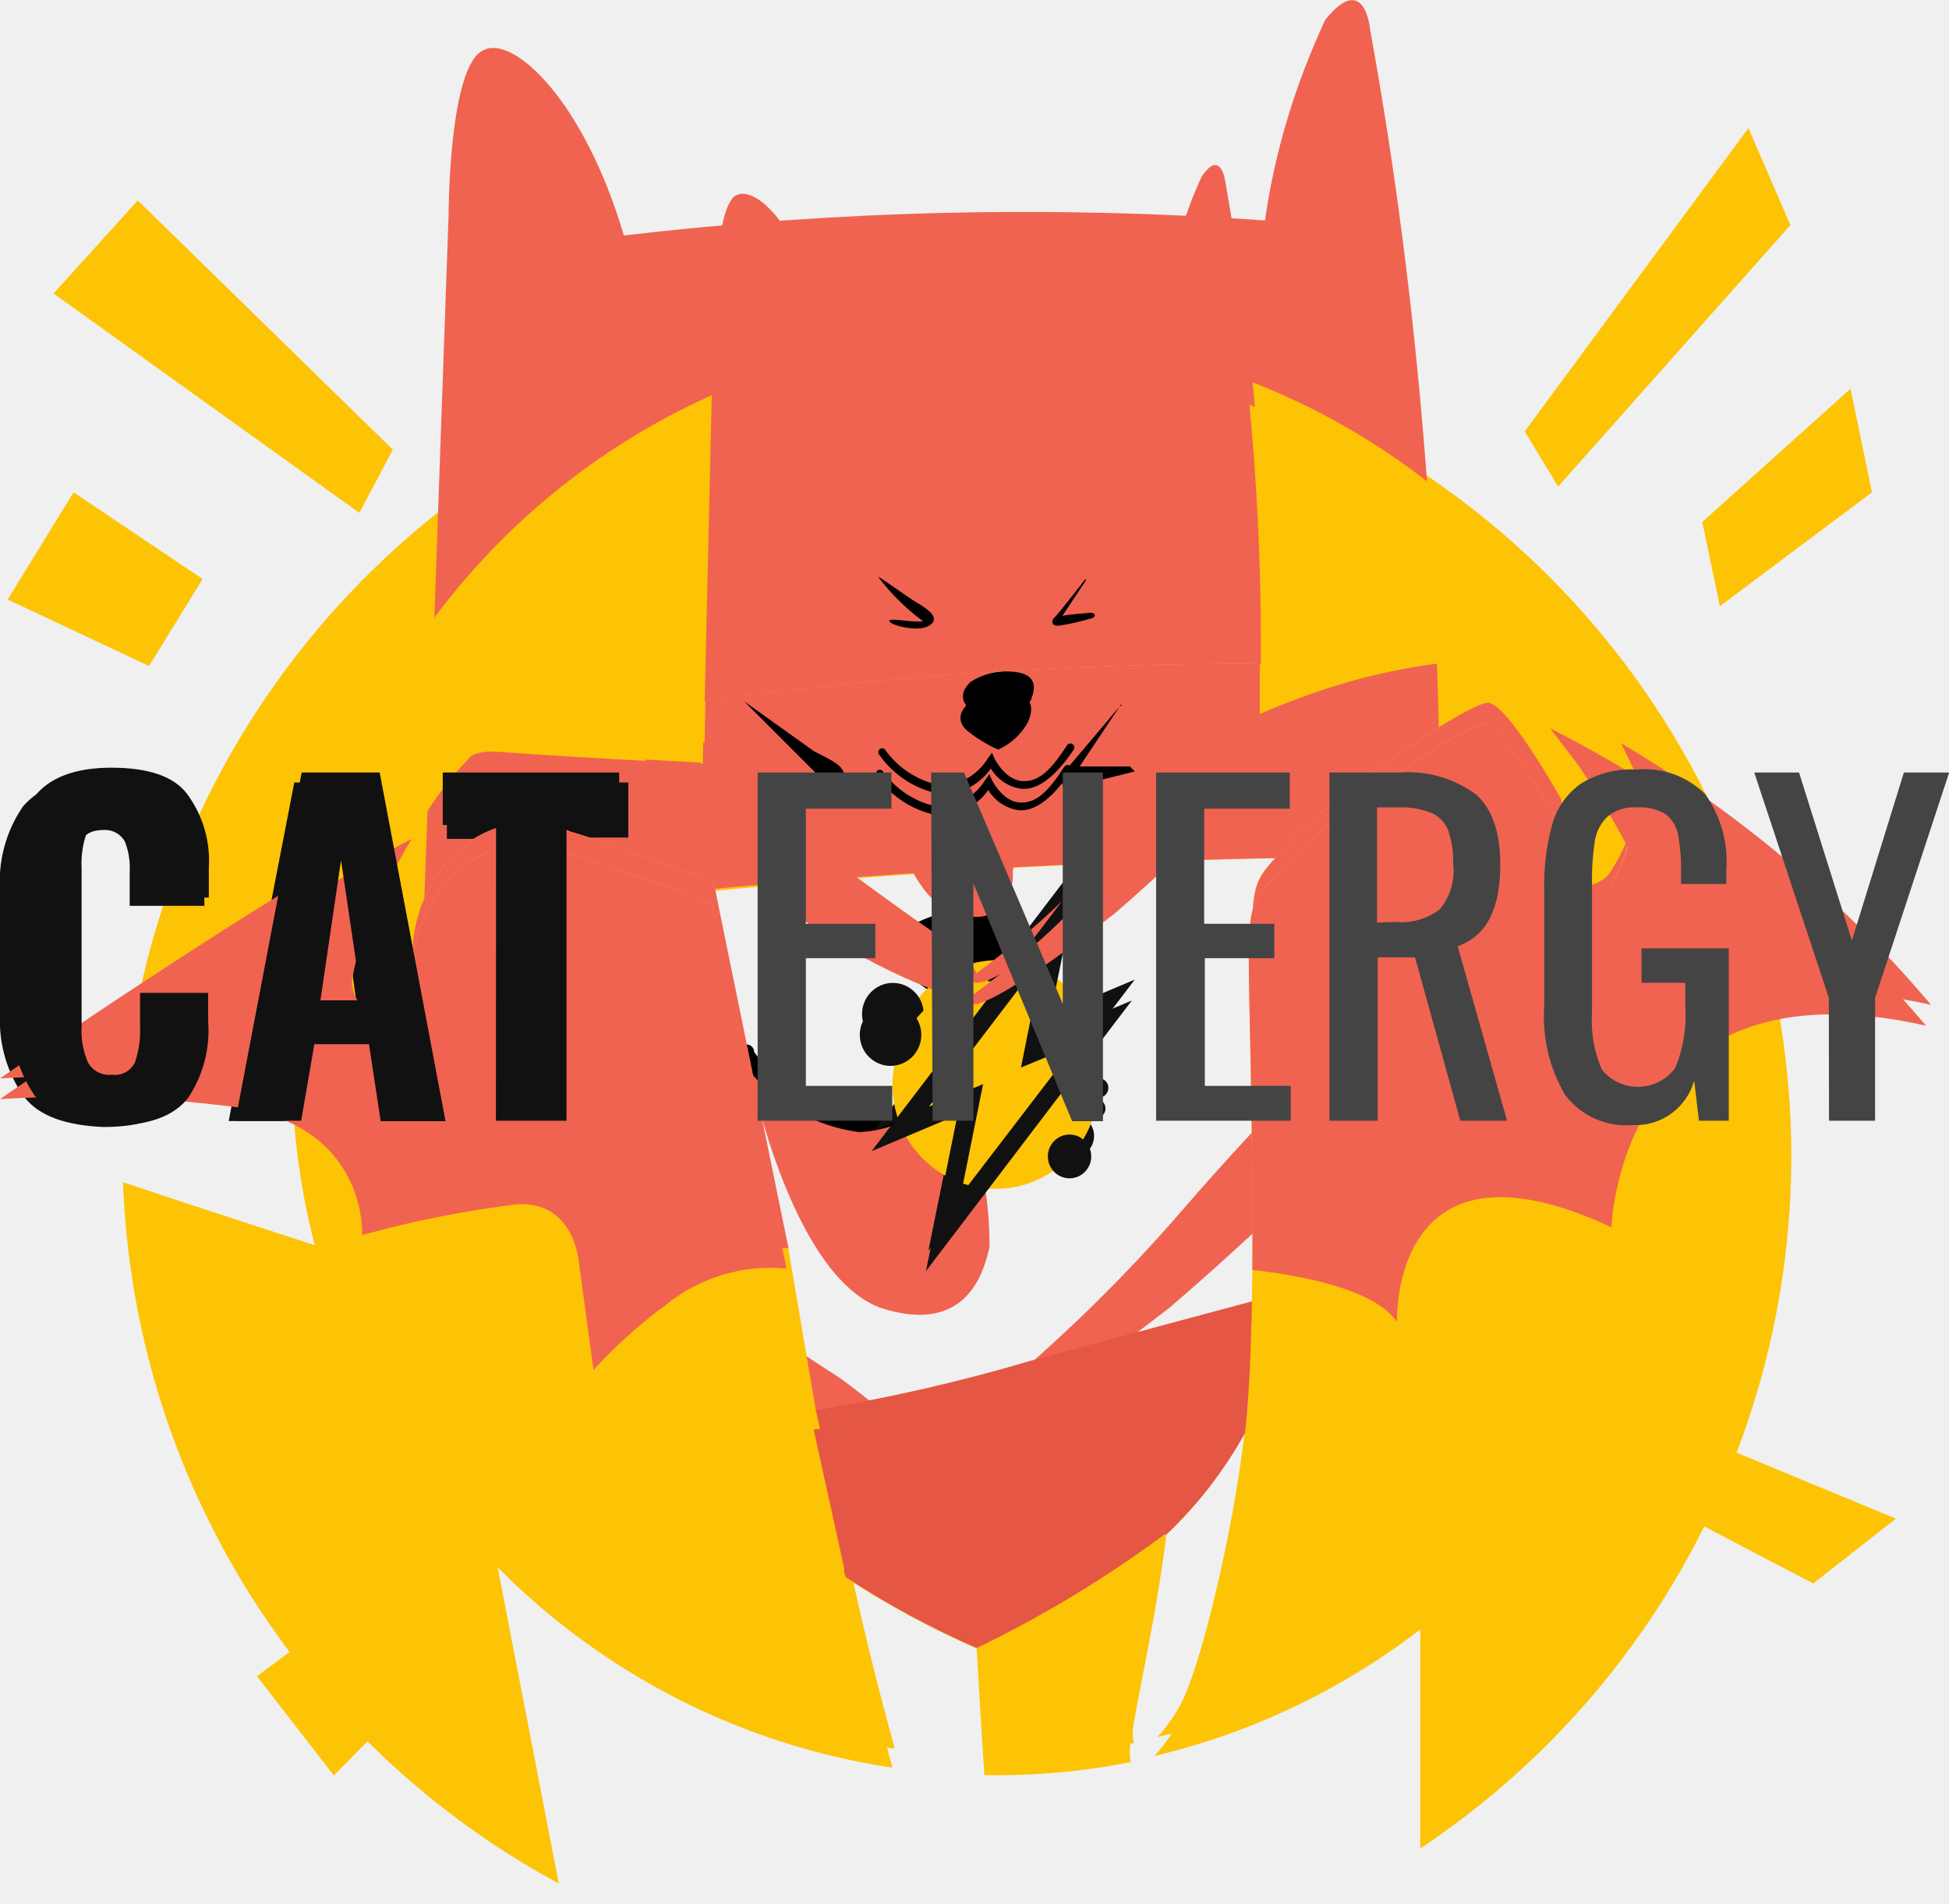
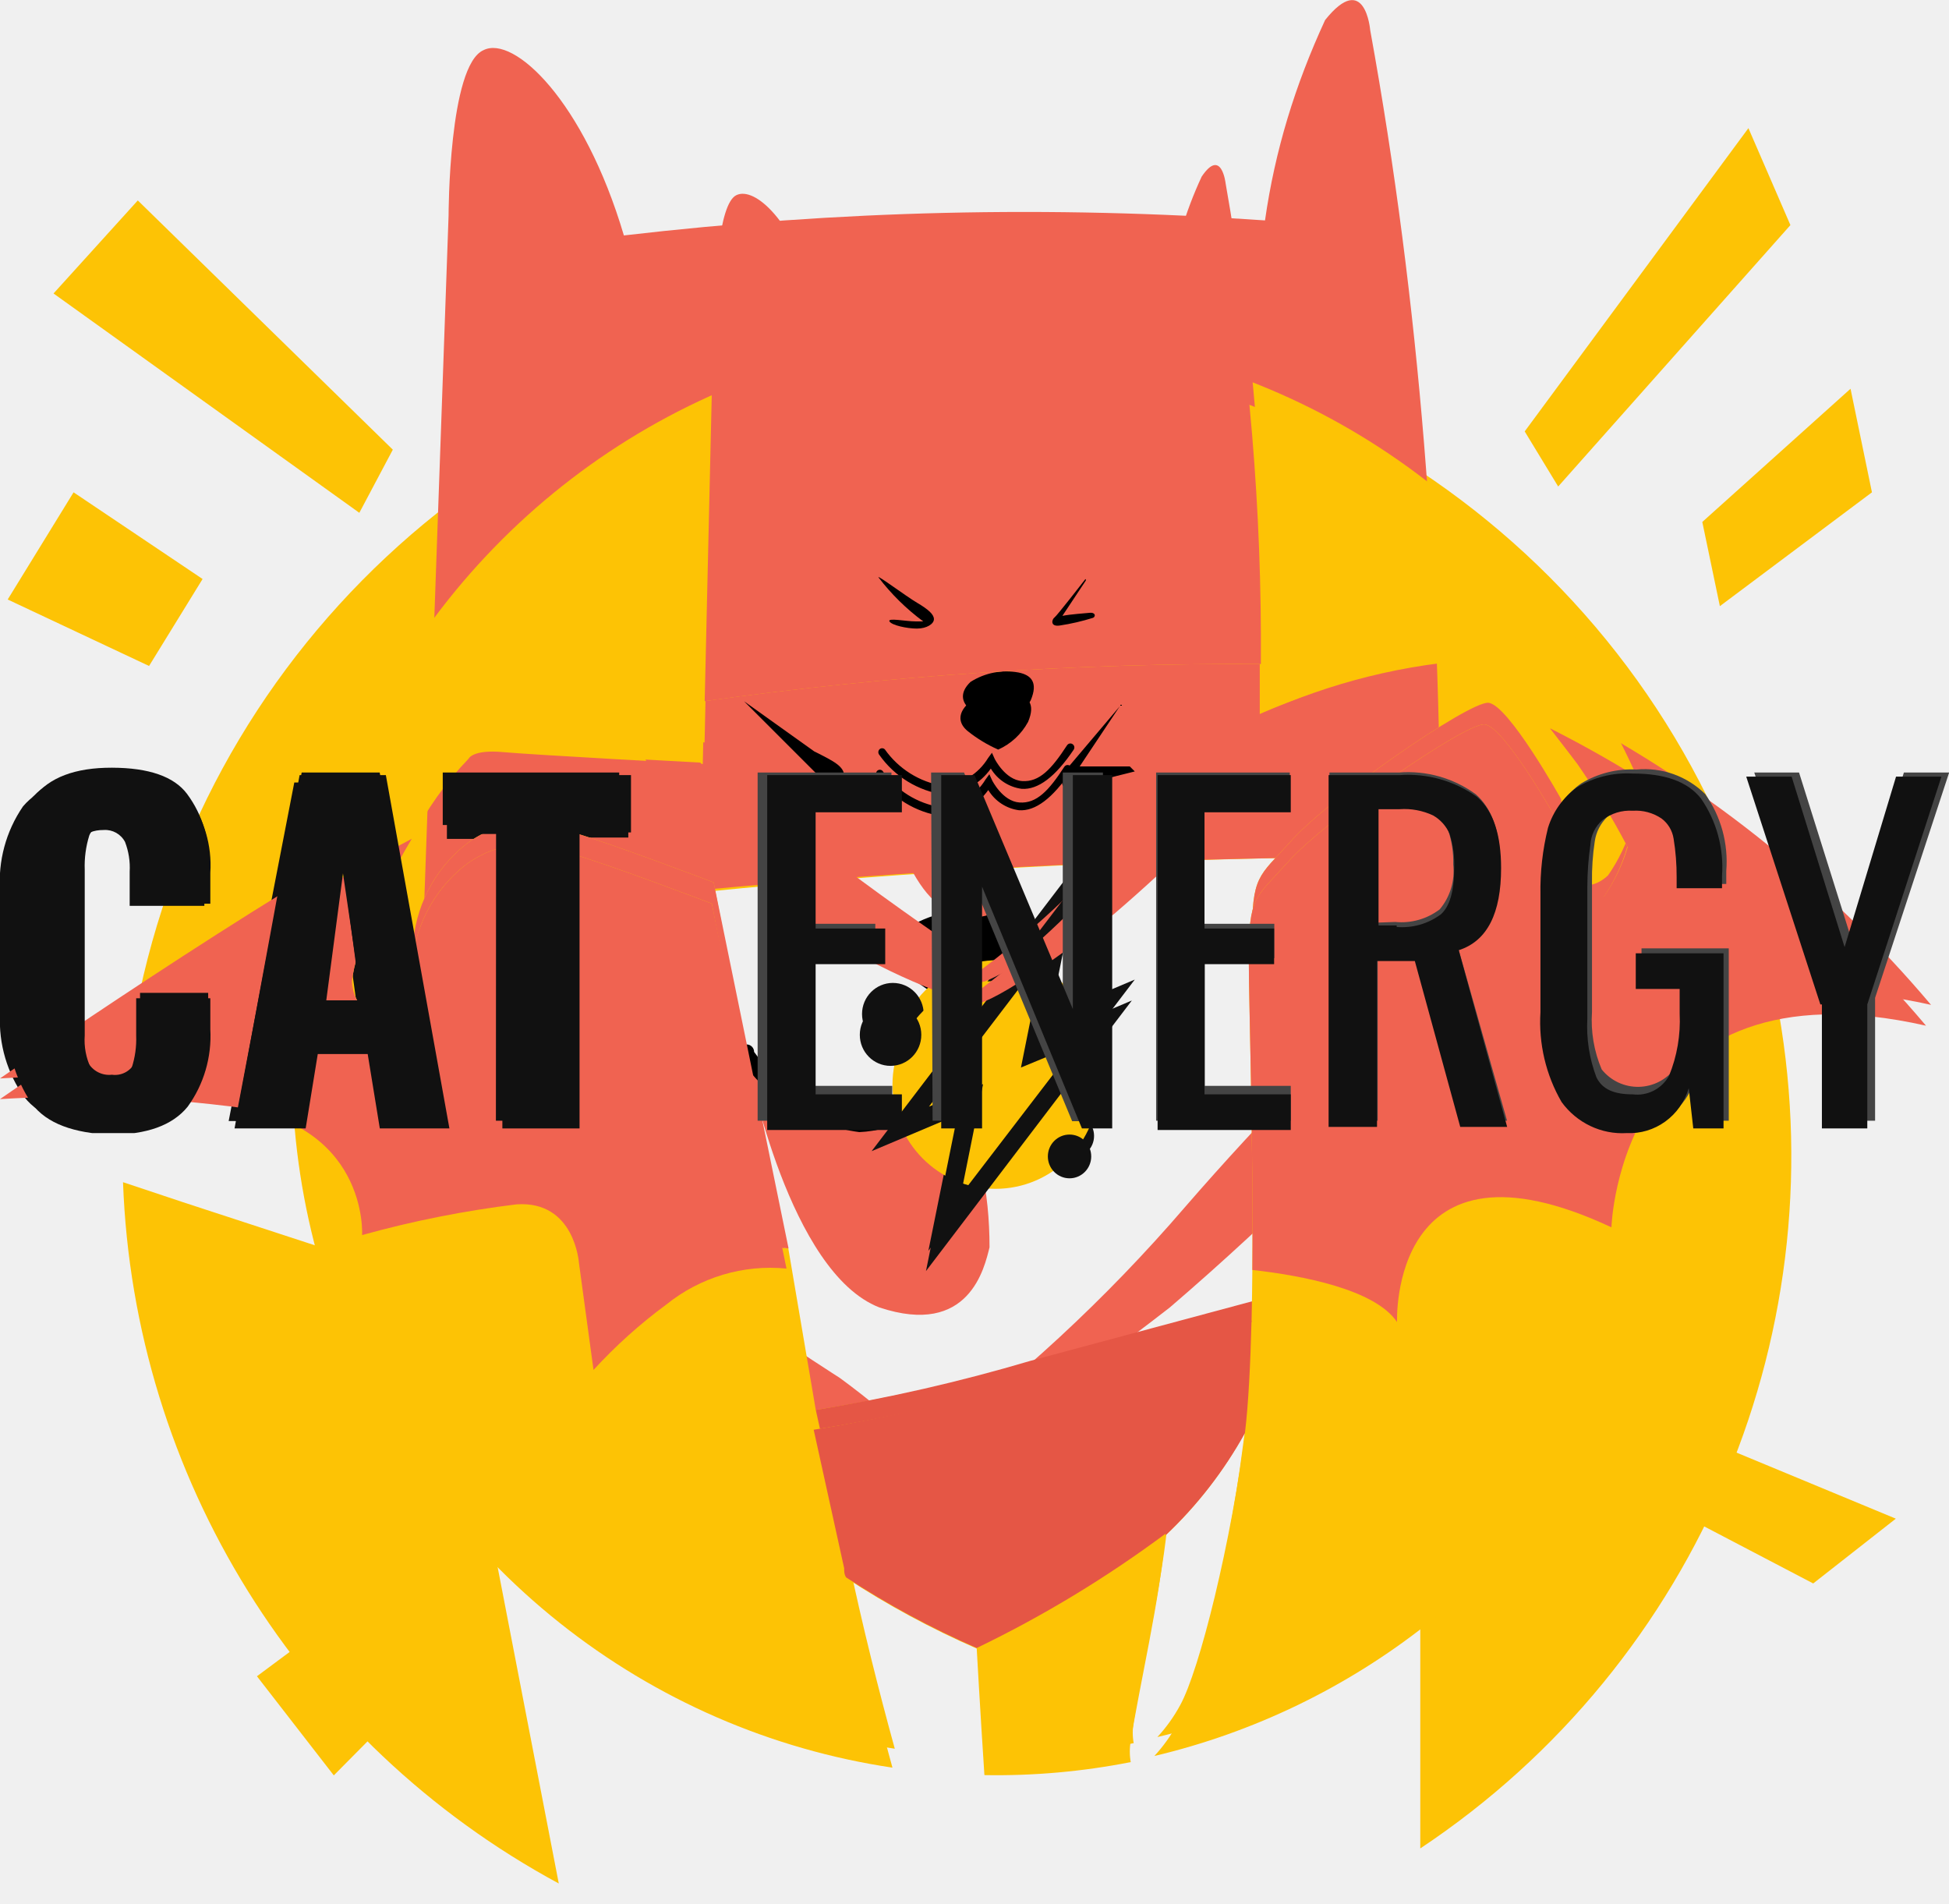
<svg xmlns="http://www.w3.org/2000/svg">
  <style>:root svg:not(:target){display:none}</style>
  <svg id="logo-img-mobile" fill="none" viewBox="0 0 34 38">
    <g clip-path="url(#a)">
      <path fill="#FDC305" d="M6 20.7v-2.2c6.8-1 13.5-1.4 20.2-1.4V19c1.9-.8 4-1.4 6-1.8a16.7 16.7 0 0 0-32 3.3l5.9.3ZM27.2 24.2c-1.1 1.3-1.3 1.2-1.3 3.5v9.2a16.6 16.6 0 0 0 7.1-17c-2 1.2-4 2.7-5.8 4.3ZM6.4 25.7 1.2 24 0 23.6a16.6 16.6 0 0 0 8.7 14L6.4 25.7Z" />
      <path fill="#F06351" d="M26.3 17.1c0-5.5-.4-11-1.4-16.5 0 0-.1-1.2-.9-.2-.6 1.3-1 2.6-1.2 4-4.3-.3-8.5-.2-12.8.3C9.2 2 7.8.7 7.2 1c-.7.3-.7 3.3-.7 3.3L6 18.4c6.7-.9 13.4-1.3 20.2-1.3Z" />
      <path fill="#000" d="m12.4 14 1.4 1c.4.2.6.3.6.5s-.2.3-.6.3c-.4 0-1 0-1-.2H14L12.4 14ZM19.9 14.1l-1.1 1.3c0 .1-.2.4.2.3l1.2-.3-.1-.1h-1l.8-1.2s.1-.1 0 0ZM16.8 20.2c.4-.2.8-.6 1-1 .3-.6 0-1-.4-1-.6-.1-1.2 0-1.7.3-.4.4-.4.8 0 1l1 .7Z" />
      <path fill="#F06351" d="M16.4 21.4a2 2 0 0 1-.5.7c-.3.2-.6.3-1 .3-.5 0-1 0-1.5-.4l-.5-.4a1 1 0 0 0-.4-.3s.8 4.1 2.6 4.8c1.8.6 2.1-.8 2.2-1.2 0-1.1-.2-2.2-.8-3.2l-.1-.3Z" />
      <path fill="#000" d="M14.7 22.6a3.4 3.4 0 0 1-2.4-1.5.1.1 0 0 1 0-.1.1.1 0 0 1 .3 0c.5.7 1.2 1.1 2 1.3a2 2 0 0 0 1.7-1l.2-.2v.2s.4.8 1 .8c.7 0 1.1-.4 1.7-1.3a.1.1 0 0 1 .2 0 .2.2 0 0 1 0 .2c-.6 1-1.3 1.4-1.9 1.4a1.5 1.5 0 0 1-1-.8 2.3 2.3 0 0 1-1.8 1Z" />
      <path fill="#F06351" d="M26.2 19a58.6 58.6 0 0 0-5 5.1 31.6 31.6 0 0 1-5.3 4.9c-.2-.5-1.6-1.5-1.6-1.5S11 25.4 9 23.7l-3.1-3-2-.1c2.8 4.2 7 7.3 12 8.8.8-.2 3.2-1.9 5-3.3 2.1-1.8 4.1-3.8 6-5.9.5-.6.8-1.3 1.1-2l-1.9.7Z" />
    </g>
    <defs>
      <clipPath id="a">
        <path fill="#fff" d="M0 0h33.3v37.6H0z" />
      </clipPath>
    </defs>
  </svg>
  <svg id="logo-text-mobile" fill="none" viewBox="0 0 101 18">
    <g fill="#111" clip-path="url(#a)">
      <path d="M1.26 16.54A6.86 6.86 0 0 1 0 12.24v-6.4C-.1 4.3.3 2.77 1.19 1.47 2.05.46 3.39 0 5.37 0 7.35 0 8.61.46 9.4 1.3a5.42 5.42 0 0 1 1.19 3.78v1.54H6.72V4.85a3.7 3.7 0 0 0-.24-1.54 1.16 1.16 0 0 0-1.1-.62c-.56 0-.95.16-1.11.54a4.85 4.85 0 0 0-.24 1.7v8.22c-.04.56.07 1.12.32 1.62.15.38.55.54 1.1.54.56 0 .87-.16 1.03-.54.18-.52.26-1.07.24-1.62v-1.84h3.87v1.54a5.77 5.77 0 0 1-1.19 3.84c-.79.93-2.13 1.39-4.03 1.39-1.9-.08-3.32-.54-4.1-1.54ZM15.25.23h4.5l3.33 17.54h-3.64l-.63-3.7h-2.6l-.64 3.7h-3.72L15.25.23Zm3.24 11.54-.95-6.85-.94 6.85h1.9ZM25.84 3.15h-2.68V.23h9.4v2.85h-2.69v14.69h-4.03V3.15ZM39.75.23h6.96v1.85h-4.5v5.77h3.63v1.77H42.2v6.46h4.5v1.77h-7.03V.23h.08ZM48.76.23h1.74l5.14 11.62V.23h2.05v17.54h-1.58l-5.21-12v12h-2.14V.23ZM60.06.23h6.96v1.85h-4.5v5.77h3.63v1.77H62.5v6.46h4.5v1.77h-6.95V.23ZM69.07.23h3.64c1.43-.1 2.85.28 4.03 1.08C77.6 2 78 3.23 78 4.85c0 2.23-.7 3.61-2.21 4.07l2.53 8.77h-2.45L73.5 9.46h-1.98v8.23H69V.23h.08Zm3.48 7.54c.81.06 1.63-.15 2.3-.62.47-.38.7-1.15.7-2.3a4.85 4.85 0 0 0-.23-1.7c-.18-.39-.49-.71-.87-.92a3.69 3.69 0 0 0-1.74-.3h-1.1v5.76h.94v.08ZM81.16 16.46a7.61 7.61 0 0 1-1.1-4.46V6.15c-.02-1.11.11-2.22.4-3.3.26-.81.78-1.51 1.5-2 .88-.51 1.9-.75 2.92-.7 1.66 0 2.84.39 3.55 1.23a5.77 5.77 0 0 1 1.11 3.85v.62h-2.37V5.3c0-.65-.05-1.29-.16-1.93-.06-.4-.3-.76-.63-1a2.5 2.5 0 0 0-1.5-.38 2.42 2.42 0 0 0-1.58.46 1.75 1.75 0 0 0-.63 1.23c-.1.69-.16 1.38-.16 2.08v6.54c-.06 1 .1 2 .47 2.92.32.62.95.85 1.9.85a1.96 1.96 0 0 0 1.9-.93c.41-.97.6-2.02.55-3.07v-1.23h-2.3V9.08h4.59v8.69h-1.58l-.24-2c-.2.67-.64 1.25-1.22 1.66-.6.4-1.3.6-2.02.57a4.05 4.05 0 0 1-3.4-1.54ZM94.68 11.62 90.8.3h2.37l2.76 8.46L98.63.3H101l-3.87 11.3v6.16h-2.37v-6.15h-.08Z" />
    </g>
    <defs>
      <clipPath id="a">
        <path fill="#fff" d="M0 0h101v18H0z" />
      </clipPath>
    </defs>
  </svg>
  <svg id="logo-img-tablet" viewBox="0 0 61 51" fill="none">
    <path d="M51.582 19.854C50.097 16.265 47.705 13.131 44.646 10.765C41.586 8.399 37.965 6.883 34.143 6.368C30.321 5.853 26.433 6.357 22.865 7.831C19.297 9.304 16.174 11.695 13.807 14.765C11.44 17.835 9.912 21.478 9.376 25.329C8.84 29.18 9.313 33.106 10.75 36.715C12.186 40.324 14.535 43.491 17.562 45.899C20.59 48.307 24.19 49.873 28.005 50.44C27.505 48.624 26.997 46.617 26.549 44.488C27.852 45.34 29.224 46.082 30.649 46.703C30.649 46.703 30.753 48.58 30.89 50.675C32.431 50.701 33.97 50.564 35.482 50.266C35.443 50.048 35.443 49.824 35.482 49.606C35.732 47.981 36.421 45.053 36.559 43.167C37.552 42.23 38.395 41.142 39.057 39.943L39.005 40.326C38.531 44.027 37.541 47.981 36.938 49.076C36.742 49.438 36.502 49.774 36.223 50.075C39.341 49.337 42.263 47.924 44.785 45.934C47.308 43.943 49.372 41.423 50.833 38.548C52.294 35.673 53.118 32.512 53.247 29.284C53.377 26.056 52.808 22.838 51.582 19.854ZM50.316 23.147C49.937 23.521 49.153 23.773 49.023 22.643C48.894 21.514 48.86 20.723 48.86 20.723C48.86 20.723 47.197 17.742 46.577 17.708C45.957 17.673 41.555 20.723 40.392 22.052C39.384 23.173 39.186 23.095 39.186 25.067C39.186 26.553 39.376 32.167 39.272 36.459L32.251 38.345C30.045 38.983 27.801 39.483 25.532 39.839L24.671 34.773H24.55L22.336 23.33C22.336 23.33 19.054 22.078 17.848 21.74C17.282 21.49 16.657 21.408 16.046 21.505C15.436 21.602 14.865 21.874 14.403 22.287C13.931 22.704 13.553 23.218 13.296 23.796C13.039 24.373 12.908 24.999 12.912 25.632C13.095 26.036 13.233 26.459 13.326 26.892C13.369 27.309 12.292 27.266 11.603 27.266C10.914 27.266 10.81 26.015 11.353 24.546C11.777 23.417 12.301 22.329 12.921 21.296C13.387 20.374 13.988 19.527 14.704 18.785C14.704 18.785 14.825 18.49 15.781 18.577C16.737 18.664 22.052 18.95 22.052 18.95L22.095 16.978C27.872 16.173 33.699 15.784 39.531 15.813C39.531 16.344 39.531 16.874 39.531 17.404C41.739 16.387 44.118 15.797 46.542 15.666C46.672 15.662 46.801 15.692 46.917 15.751C47.032 15.81 47.132 15.897 47.206 16.005C47.499 16.378 49.282 18.611 49.489 18.933C50.068 19.768 50.594 20.638 51.065 21.54C50.904 22.11 50.651 22.651 50.316 23.139V23.147Z" fill="#FDC305" />
    <path d="M48.636 17.829C49.041 18.351 49.394 18.811 49.498 18.95C50.077 19.785 50.603 20.656 51.074 21.557C50.91 22.109 50.66 22.631 50.333 23.104C49.954 23.477 49.17 23.729 49.041 22.6C48.912 21.47 48.86 20.723 48.86 20.723C48.86 20.723 47.198 17.742 46.578 17.708C45.957 17.673 41.555 20.723 40.392 22.052C39.385 23.173 39.186 23.095 39.186 25.067C39.186 26.371 39.333 30.846 39.298 34.825C40.858 34.999 43.149 35.434 43.838 36.459C43.838 36.459 43.588 30.22 50.566 33.487C50.566 33.487 50.807 24.981 60.438 27.162C57.164 23.284 53.151 20.111 48.636 17.829Z" fill="#F06351" />
    <path d="M39.565 15.813C39.6 10.999 39.197 6.191 38.359 1.45C38.359 1.45 38.23 0.321 37.61 1.242C37.098 2.343 36.75 3.514 36.576 4.717C32.894 4.479 29.198 4.578 25.533 5.013C24.826 2.623 23.62 1.537 23.043 1.824C22.466 2.111 22.397 4.674 22.397 4.674L22.113 16.978C27.896 16.172 33.728 15.783 39.565 15.813Z" fill="#F06351" />
    <path d="M39.065 39.943C39.177 39.014 39.237 37.78 39.272 36.416L32.252 38.301C30.046 38.955 27.802 39.468 25.533 39.839L26.489 44.184C26.489 44.279 26.489 44.375 26.549 44.47C27.852 45.323 29.224 46.064 30.649 46.686C32.733 45.681 34.717 44.48 36.576 43.097V43.15C37.565 42.217 38.404 41.135 39.065 39.943Z" fill="#E55645" />
    <path d="M27.566 13.094C27.523 13.007 28.427 13.685 28.78 13.893C29.133 14.102 29.306 14.258 29.306 14.406C29.306 14.554 29.082 14.701 28.772 14.701C28.462 14.701 27.979 14.597 27.91 14.475C27.841 14.354 28.427 14.475 28.72 14.475H28.97C28.439 14.084 27.967 13.619 27.566 13.094Z" fill="black" />
    <path d="M34.026 13.189C34.026 13.189 33.165 14.302 33.087 14.354C33.01 14.406 32.941 14.649 33.251 14.606C33.607 14.552 33.959 14.471 34.302 14.362C34.397 14.31 34.362 14.189 34.199 14.206C34.035 14.223 33.613 14.249 33.337 14.302L34.069 13.198C34.069 13.198 34.095 13.094 34.026 13.189Z" fill="black" />
    <path d="M31.322 18.498C31.721 18.321 32.051 18.016 32.26 17.63C32.502 17.056 32.26 16.839 31.881 16.761C31.36 16.665 30.822 16.77 30.374 17.056C30.038 17.378 30.081 17.69 30.374 17.925C30.665 18.155 30.983 18.348 31.322 18.498Z" fill="black" />
    <path d="M31.011 19.593C30.912 19.79 30.778 19.967 30.615 20.115C30.37 20.314 30.068 20.429 29.754 20.445C29.279 20.492 28.805 20.355 28.427 20.062C28.253 19.96 28.099 19.828 27.971 19.672C27.884 19.577 27.779 19.503 27.66 19.454C27.66 19.454 28.306 23.026 29.874 23.599C31.442 24.172 31.735 22.939 31.778 22.608C31.83 21.62 31.584 20.638 31.072 19.793C31.072 19.532 31.054 19.706 31.011 19.593Z" fill="#F06351" />
    <path d="M29.547 20.584C29.144 20.525 28.757 20.385 28.409 20.172C28.061 19.958 27.759 19.676 27.523 19.341C27.502 19.317 27.49 19.287 27.49 19.254C27.49 19.222 27.502 19.192 27.523 19.168C27.534 19.156 27.547 19.147 27.562 19.14C27.577 19.134 27.593 19.131 27.609 19.131C27.625 19.131 27.641 19.134 27.655 19.14C27.67 19.147 27.684 19.156 27.695 19.168C27.908 19.469 28.178 19.725 28.491 19.921C28.802 20.116 29.15 20.247 29.512 20.306C29.799 20.284 30.077 20.194 30.323 20.043C30.568 19.892 30.775 19.684 30.925 19.437L31.046 19.272L31.132 19.463C31.132 19.463 31.459 20.123 31.993 20.158C32.527 20.193 32.906 19.793 33.397 19.037C33.416 19.01 33.444 18.99 33.476 18.984C33.509 18.977 33.542 18.984 33.57 19.003C33.597 19.021 33.616 19.05 33.623 19.082C33.629 19.115 33.622 19.149 33.604 19.176C33.03 20.028 32.487 20.436 31.976 20.401C31.779 20.375 31.589 20.304 31.422 20.195C31.255 20.085 31.115 19.939 31.011 19.767C30.843 20.005 30.624 20.201 30.37 20.342C30.117 20.484 29.836 20.566 29.547 20.584Z" fill="black" />
    <path d="M31.235 32.279C33.019 32.279 34.465 30.821 34.465 29.021C34.465 27.221 33.019 25.763 31.235 25.763C29.451 25.763 28.005 27.221 28.005 29.021C28.005 30.821 29.451 32.279 31.235 32.279Z" fill="#FDC305" />
    <path d="M35.516 26.371L32.82 27.509L33.811 22.617L27.35 31.098L30.047 29.959L29.056 34.86L35.516 26.371ZM29.151 29.699L32.734 24.998L32.036 28.474L33.759 27.761L30.15 32.471L30.848 28.995L29.151 29.699Z" fill="#111111" />
    <path d="M27.945 28.422C28.478 28.422 28.91 27.986 28.91 27.448C28.91 26.911 28.478 26.475 27.945 26.475C27.412 26.475 26.98 26.911 26.98 27.448C26.98 27.986 27.412 28.422 27.945 28.422Z" fill="#111111" />
    <path d="M33.561 31.949C33.937 31.949 34.242 31.642 34.242 31.263C34.242 30.884 33.937 30.576 33.561 30.576C33.185 30.576 32.881 30.884 32.881 31.263C32.881 31.642 33.185 31.949 33.561 31.949Z" fill="#111111" />
    <path d="M34.388 30.064C34.555 30.064 34.69 29.928 34.69 29.76C34.69 29.592 34.555 29.456 34.388 29.456C34.222 29.456 34.087 29.592 34.087 29.76C34.087 29.928 34.222 30.064 34.388 30.064Z" fill="#111111" />
    <path d="M39.522 17.386C37.967 18.8 36.503 20.312 35.138 21.913C33.778 23.503 32.243 24.931 30.564 26.171C30.374 25.71 29.159 24.85 29.159 24.85C29.159 24.85 26.454 22.982 24.68 21.514C23.721 20.708 22.817 19.837 21.975 18.907L20.252 18.811C22.739 22.476 26.383 25.183 30.589 26.492C31.33 26.371 33.415 24.868 34.974 23.642C36.819 22.06 38.546 20.344 40.143 18.507C40.572 17.993 40.904 17.404 41.125 16.769C40.143 17.099 39.522 17.386 39.522 17.386Z" fill="#F06351" />
    <path d="M22.337 23.33C22.337 23.33 19.055 22.078 17.849 21.74C17.282 21.49 16.657 21.408 16.047 21.505C15.436 21.602 14.866 21.874 14.403 22.287C13.931 22.704 13.554 23.218 13.296 23.796C13.039 24.373 12.908 24.999 12.913 25.632C13.095 26.036 13.233 26.459 13.326 26.892C13.369 27.309 12.293 27.266 11.603 27.266C10.914 27.266 10.811 26.015 11.354 24.546C11.777 23.417 12.302 22.329 12.921 21.296C8.227 23.764 0 29.464 0 29.464C2.353 29.321 4.714 29.391 7.055 29.673C11.578 30.133 11.362 33.731 11.362 33.731C12.953 33.288 14.574 32.966 16.212 32.766C18.038 32.645 18.168 34.608 18.168 34.608L18.624 37.962C19.317 37.206 20.082 36.519 20.907 35.912C21.97 35.053 23.324 34.648 24.68 34.782L22.337 23.33Z" fill="#F06351" />
  </svg>
  <svg id="logo-img-desktop" viewBox="0 0 71 60" fill="none">
    <path d="M59.883 24.21C58.158 20.043 55.382 16.405 51.83 13.658C48.278 10.911 44.074 9.151 39.637 8.553C35.201 7.956 30.686 8.541 26.544 10.252C22.402 11.962 18.776 14.738 16.029 18.302C13.281 21.867 11.508 26.095 10.885 30.566C10.262 35.037 10.812 39.594 12.479 43.784C14.147 47.974 16.874 51.65 20.389 54.446C23.903 57.241 28.083 59.059 32.511 59.718C31.931 57.609 31.341 55.279 30.821 52.808C32.334 53.797 33.926 54.658 35.581 55.38C35.581 55.38 35.701 57.559 35.861 59.99C37.65 60.021 39.436 59.862 41.192 59.516C41.146 59.262 41.146 59.003 41.192 58.749C41.482 56.863 42.282 53.463 42.442 51.274C43.595 50.186 44.573 48.924 45.342 47.532L45.282 47.976C44.732 52.273 43.582 56.863 42.882 58.134C42.655 58.555 42.376 58.944 42.052 59.294C45.672 58.437 49.064 56.797 51.992 54.486C54.921 52.175 57.317 49.25 59.013 45.913C60.709 42.575 61.666 38.905 61.816 35.158C61.966 31.41 61.306 27.675 59.883 24.21ZM58.412 28.033C57.972 28.467 57.062 28.759 56.912 27.448C56.762 26.137 56.722 25.219 56.722 25.219C56.722 25.219 54.792 21.759 54.072 21.718C53.352 21.678 48.242 25.219 46.892 26.762C45.722 28.063 45.492 27.972 45.492 30.262C45.492 31.987 45.712 38.504 45.592 43.487L37.441 45.676C34.88 46.417 32.274 46.997 29.641 47.411L28.641 41.53H28.501L25.931 28.245C25.931 28.245 22.121 26.792 20.721 26.399C20.063 26.109 19.337 26.014 18.628 26.127C17.92 26.24 17.258 26.554 16.72 27.034C16.172 27.518 15.734 28.116 15.436 28.786C15.137 29.456 14.985 30.183 14.99 30.918C15.202 31.387 15.363 31.877 15.47 32.381C15.52 32.865 14.27 32.814 13.47 32.814C12.67 32.814 12.55 31.362 13.18 29.657C13.672 28.346 14.281 27.083 15 25.884C15.541 24.813 16.239 23.831 17.07 22.969C17.07 22.969 17.21 22.626 18.32 22.727C19.43 22.828 25.601 23.161 25.601 23.161L25.651 20.871C32.358 19.937 39.122 19.485 45.892 19.519C45.892 20.134 45.892 20.75 45.892 21.365C48.456 20.185 51.218 19.5 54.032 19.348C54.183 19.344 54.332 19.378 54.466 19.446C54.601 19.515 54.716 19.616 54.802 19.741C55.142 20.175 57.212 22.767 57.452 23.141C58.125 24.11 58.736 25.12 59.282 26.167C59.095 26.829 58.801 27.456 58.412 28.023V28.033Z" fill="#FDC305" />
    <path d="M56.463 21.859C56.933 22.465 57.343 22.999 57.463 23.161C58.135 24.13 58.746 25.141 59.293 26.187C59.103 26.828 58.812 27.434 58.433 27.983C57.993 28.416 57.083 28.709 56.933 27.397C56.783 26.086 56.723 25.219 56.723 25.219C56.723 25.219 54.793 21.759 54.073 21.718C53.353 21.678 48.242 25.219 46.892 26.762C45.722 28.063 45.492 27.972 45.492 30.262C45.492 31.775 45.662 36.97 45.622 41.59C47.432 41.792 50.093 42.297 50.893 43.487C50.893 43.487 50.603 36.244 58.703 40.037C58.703 40.037 58.983 30.161 70.163 32.693C66.363 28.192 61.703 24.508 56.463 21.859Z" fill="#F06351" />
    <path d="M45.932 19.519C45.973 13.93 45.504 8.348 44.532 2.845C44.532 2.845 44.382 1.533 43.662 2.603C43.068 3.881 42.664 5.24 42.462 6.638C38.187 6.361 33.896 6.476 29.642 6.981C28.821 4.206 27.421 2.946 26.751 3.278C26.081 3.611 26.001 6.587 26.001 6.587L25.671 20.871C32.385 19.936 39.155 19.484 45.932 19.519Z" fill="#F06351" />
    <path d="M45.352 47.532C45.481 46.453 45.551 45.02 45.592 43.436L37.441 45.625C34.881 46.384 32.276 46.98 29.642 47.411L30.752 52.455C30.752 52.566 30.752 52.676 30.822 52.788C32.334 53.777 33.926 54.638 35.581 55.36C38 54.194 40.304 52.799 42.462 51.194V51.254C43.61 50.171 44.584 48.916 45.352 47.532Z" fill="#E55645" />
    <path d="M32.002 16.362C31.952 16.261 33.002 17.048 33.412 17.29C33.822 17.532 34.022 17.713 34.022 17.885C34.022 18.056 33.762 18.228 33.402 18.228C33.042 18.228 32.482 18.107 32.402 17.966C32.322 17.825 33.002 17.966 33.342 17.966H33.632C33.016 17.511 32.467 16.971 32.002 16.362Z" fill="black" />
    <path d="M39.502 16.473C39.502 16.473 38.502 17.764 38.412 17.825C38.322 17.885 38.242 18.168 38.602 18.117C39.015 18.055 39.423 17.96 39.822 17.835C39.932 17.774 39.892 17.633 39.702 17.653C39.512 17.673 39.022 17.703 38.702 17.764L39.552 16.483C39.552 16.483 39.582 16.362 39.502 16.473Z" fill="black" />
    <path d="M36.362 22.636C36.825 22.43 37.208 22.076 37.452 21.627C37.732 20.962 37.452 20.709 37.012 20.619C36.406 20.507 35.782 20.63 35.262 20.962C34.872 21.335 34.922 21.698 35.262 21.97C35.599 22.238 35.969 22.461 36.362 22.636Z" fill="black" />
    <path d="M36.002 23.907C35.887 24.136 35.731 24.341 35.542 24.512C35.257 24.744 34.907 24.878 34.542 24.896C33.991 24.95 33.441 24.792 33.002 24.452C32.8 24.333 32.621 24.179 32.472 23.998C32.371 23.888 32.249 23.802 32.112 23.746C32.112 23.746 32.862 27.892 34.682 28.558C36.502 29.223 36.842 27.791 36.892 27.407C36.953 26.259 36.667 25.12 36.072 24.139C36.072 23.837 36.052 24.038 36.002 23.907Z" fill="#F06351" />
    <path d="M34.301 25.057C33.834 24.989 33.384 24.826 32.98 24.579C32.576 24.331 32.226 24.003 31.951 23.615C31.927 23.587 31.913 23.551 31.913 23.514C31.913 23.477 31.927 23.441 31.951 23.413C31.965 23.399 31.98 23.389 31.997 23.382C32.014 23.374 32.033 23.37 32.051 23.37C32.07 23.37 32.089 23.374 32.106 23.382C32.123 23.389 32.139 23.399 32.151 23.413C32.399 23.763 32.713 24.06 33.075 24.287C33.437 24.514 33.841 24.666 34.261 24.734C34.594 24.709 34.917 24.605 35.202 24.429C35.487 24.254 35.727 24.013 35.901 23.726L36.041 23.534L36.142 23.756C36.142 23.756 36.522 24.523 37.142 24.563C37.761 24.603 38.202 24.139 38.772 23.262C38.793 23.23 38.826 23.207 38.863 23.2C38.901 23.192 38.94 23.2 38.971 23.221C39.003 23.243 39.025 23.276 39.033 23.314C39.04 23.352 39.033 23.391 39.011 23.423C38.345 24.412 37.715 24.886 37.121 24.845C36.892 24.815 36.673 24.733 36.479 24.605C36.285 24.478 36.122 24.308 36.002 24.109C35.806 24.384 35.552 24.613 35.258 24.777C34.964 24.941 34.637 25.037 34.301 25.057Z" fill="black" />
    <path d="M36.262 38.635C38.333 38.635 40.012 36.941 40.012 34.852C40.012 32.763 38.333 31.069 36.262 31.069C34.191 31.069 32.512 32.763 32.512 34.852C32.512 36.941 34.191 38.635 36.262 38.635Z" fill="#FDC305" />
    <path d="M41.232 31.775L38.102 33.097L39.252 27.418L31.752 37.263L34.882 35.941L33.732 41.631L41.232 31.775ZM33.842 35.639L38.002 30.182L37.192 34.217L39.192 33.389L35.002 38.857L35.812 34.822L33.842 35.639Z" fill="#111111" />
    <path d="M32.441 34.156C33.06 34.156 33.562 33.65 33.562 33.026C33.562 32.402 33.06 31.896 32.441 31.896C31.823 31.896 31.322 32.402 31.322 33.026C31.322 33.65 31.823 34.156 32.441 34.156Z" fill="#111111" />
    <path d="M38.962 38.252C39.398 38.252 39.752 37.895 39.752 37.455C39.752 37.014 39.398 36.658 38.962 36.658C38.526 36.658 38.172 37.014 38.172 37.455C38.172 37.895 38.526 38.252 38.962 38.252Z" fill="#111111" />
    <path d="M39.922 36.062C40.115 36.062 40.272 35.904 40.272 35.709C40.272 35.514 40.115 35.356 39.922 35.356C39.729 35.356 39.572 35.514 39.572 35.709C39.572 35.904 39.729 36.062 39.922 36.062Z" fill="#111111" />
    <path d="M45.882 21.345C44.077 22.986 42.377 24.742 40.792 26.601C39.213 28.446 37.432 30.104 35.482 31.543C35.262 31.009 33.852 30.01 33.852 30.01C33.852 30.01 30.712 27.841 28.651 26.137C27.538 25.201 26.489 24.19 25.511 23.11L23.511 22.999C26.398 27.253 30.628 30.396 35.512 31.917C36.372 31.775 38.792 30.03 40.602 28.608C42.743 26.771 44.749 24.778 46.602 22.646C47.1 22.049 47.487 21.365 47.742 20.629C46.602 21.012 45.882 21.345 45.882 21.345Z" fill="#F06351" />
    <path d="M65.223 3.531L56.763 13.053L55.543 11.046L63.693 0L65.223 3.531Z" fill="#FDC305" />
    <path d="M62.653 17.411L68.193 13.265L67.413 9.492L62.013 14.344L62.653 17.411Z" fill="#FDC305" />
    <path d="M59.923 49.802L66.053 53.009L69.063 50.649L62.373 47.875L59.923 49.802Z" fill="#FDC305" />
    <path d="M1.95 6.022L5.02 2.633L14.31 11.711L13.09 14.011L1.95 6.022Z" fill="#FDC305" />
    <path d="M7.38 16.422L2.68 13.265L0.28 17.169L5.43 19.59L7.38 16.422Z" fill="#FDC305" />
    <path d="M13.91 53.009L9.36 56.389L12.16 60L16.18 55.945L13.91 53.009Z" fill="#FDC305" />
    <path d="M25.931 28.245C25.931 28.245 22.121 26.792 20.721 26.399C20.064 26.109 19.338 26.014 18.629 26.127C17.92 26.24 17.258 26.554 16.721 27.034C16.173 27.518 15.735 28.116 15.436 28.786C15.137 29.456 14.986 30.183 14.991 30.918C15.202 31.387 15.363 31.877 15.471 32.381C15.521 32.865 14.271 32.814 13.471 32.814C12.671 32.814 12.551 31.362 13.181 29.657C13.672 28.346 14.281 27.083 15.001 25.884C9.55 28.749 0 35.367 0 35.367C2.732 35.2 5.473 35.281 8.19 35.609C13.441 36.143 13.191 40.319 13.191 40.319C15.037 39.806 16.919 39.432 18.821 39.2C20.941 39.059 21.091 41.338 21.091 41.338L21.621 45.232C22.426 44.354 23.313 43.556 24.271 42.851C25.506 41.855 27.078 41.384 28.651 41.54L25.931 28.245Z" fill="#F06351" />
  </svg>
  <svg id="logo-text-tablet" viewBox="0 0 102 20" fill="none">
    <path d="M1.79 17.494C0.903 16.168 0.478 14.581 0.584 12.985V6.468C0.472 4.86 0.89 3.259 1.773 1.915C2.571 0.878 3.935 0.362 5.864 0.368C7.794 0.374 9.1 0.829 9.784 1.732C10.617 2.852 11.023 4.237 10.929 5.634V7.163H7.363V5.503C7.358 5.067 7.321 4.631 7.251 4.2C7.208 3.888 7.066 3.598 6.846 3.375C6.711 3.257 6.553 3.168 6.383 3.113C6.213 3.058 6.034 3.038 5.856 3.053C5.6 3.015 5.339 3.057 5.108 3.173C4.876 3.29 4.686 3.475 4.564 3.705C4.337 4.315 4.237 4.966 4.271 5.616V13.889C4.231 14.543 4.347 15.199 4.607 15.8C4.731 16.017 4.915 16.193 5.137 16.305C5.359 16.418 5.609 16.463 5.856 16.434C6.098 16.469 6.345 16.425 6.562 16.31C6.778 16.195 6.953 16.013 7.062 15.791C7.27 15.18 7.361 14.534 7.329 13.889V12.151H10.895V13.654C11 15.072 10.626 16.483 9.835 17.66C9.077 18.615 7.768 19.085 5.907 19.085C4.047 19.085 2.591 18.563 1.79 17.494Z" fill="#111111" />
    <path d="M15.788 0.62H19.871L23.317 18.867H19.923L19.311 14.836H16.451L15.762 18.841H12.317L15.788 0.62ZM18.932 12.542L17.847 5.208L16.77 12.542H18.932Z" fill="#111111" />
    <path d="M25.962 3.366H23.171V0.62H32.405V3.366H29.648V18.841H25.953L25.962 3.366Z" fill="#111111" />
    <path d="M39.65 0.62H46.653V2.514H42.174V8.536H45.809V10.335H42.174V17.017H46.696V18.841H39.65V0.62Z" fill="#444444" />
    <path d="M48.729 0.62H50.452L55.62 12.724V0.62H57.722V18.867H56.111L50.943 6.425V18.841H48.807L48.729 0.62Z" fill="#444444" />
    <path d="M60.505 0.62H67.499V2.514H63.02V8.536H66.69V10.335H63.055V17.017H67.551V18.841H60.505V0.62Z" fill="#444444" />
    <path d="M69.576 0.62H73.211C74.643 0.504 76.07 0.908 77.234 1.758C78.095 2.514 78.517 3.748 78.517 5.46C78.517 7.777 77.773 9.193 76.286 9.709L78.87 18.841H76.424L74.055 10.291H72.1V18.841H69.576V0.62ZM73.021 8.44C73.851 8.521 74.681 8.286 75.347 7.78C75.618 7.457 75.82 7.081 75.942 6.676C76.063 6.271 76.101 5.846 76.053 5.425C76.071 4.836 75.986 4.248 75.804 3.687C75.73 3.481 75.615 3.291 75.467 3.13C75.319 2.969 75.141 2.839 74.942 2.749C74.383 2.518 73.78 2.414 73.176 2.445H72.065V8.475L73.021 8.44Z" fill="#444444" />
    <path d="M81.911 17.494C81.088 16.093 80.707 14.471 80.817 12.846V6.763C80.788 5.59 80.933 4.418 81.248 3.288C81.497 2.438 82.026 1.699 82.747 1.194C83.618 0.664 84.626 0.41 85.641 0.464C86.298 0.401 86.96 0.483 87.582 0.705C88.204 0.927 88.771 1.284 89.242 1.75C90.068 2.918 90.459 4.343 90.344 5.773V6.451H87.976V5.886C87.992 5.21 87.94 4.535 87.82 3.87C87.742 3.444 87.509 3.063 87.166 2.801C86.719 2.535 86.202 2.411 85.684 2.445C85.122 2.396 84.562 2.571 84.125 2.931C83.768 3.273 83.534 3.726 83.462 4.217C83.353 4.933 83.304 5.657 83.316 6.381V13.15C83.247 14.178 83.421 15.209 83.824 16.156C84.057 16.448 84.354 16.681 84.691 16.84C85.028 16.997 85.396 17.076 85.768 17.068C86.139 17.061 86.504 16.968 86.835 16.796C87.165 16.624 87.452 16.379 87.674 16.078C88.089 15.076 88.269 13.991 88.2 12.907V11.621H85.908V9.822H90.474V18.841H88.915L88.665 16.747C88.467 17.443 88.042 18.051 87.459 18.472C86.876 18.893 86.168 19.103 85.452 19.067C84.778 19.127 84.1 19.014 83.481 18.739C82.862 18.465 82.322 18.036 81.911 17.494V17.494Z" fill="#444444" />
    <path d="M95.711 12.411L91.809 0.62H94.152L96.917 9.414L99.639 0.62H102.008L98.132 12.411V18.841H95.72L95.711 12.411Z" fill="#444444" />
  </svg>
+   <svg id="footer-logo" viewBox="0 0 129 24" fill="none">
+     <g clip-path="url(#clip0_94033_523)">
+       <path d="M2.103 22.051C0.968 20.368 0.405 18.35 0.5 16.308V7.795C0.363 5.73 0.89 3.677 2.002 1.949C3.104 0.615 4.807 0 7.311 0C9.815 0 11.417 0.615 12.419 1.744C13.506 3.173 14.041 4.962 13.921 6.769V8.821H9.013V6.462C9.053 5.764 8.951 5.065 8.713 4.41C8.586 4.146 8.384 3.926 8.134 3.78C7.885 3.634 7.598 3.568 7.311 3.59C6.61 3.59 6.109 3.795 5.908 4.308C5.682 5.036 5.58 5.8 5.608 6.564V17.538C5.555 18.28 5.693 19.023 6.009 19.692C6.209 20.205 6.71 20.41 7.411 20.41C8.112 20.41 8.513 20.205 8.713 19.692C8.941 18.999 9.042 18.269 9.013 17.538V15.077H13.921V17.128C14.023 18.965 13.491 20.78 12.419 22.256C11.417 23.487 9.714 24.103 7.311 24.103C4.907 24 3.104 23.385 2.103 22.051Z" fill="#111111" />
+       <path d="M19.83 0.308H25.539L29.746 23.692H25.139L24.337 18.769H21.032L20.231 23.692H15.524L19.83 0.308ZM23.937 15.692L22.735 6.564L21.533 15.692H23.937Z" fill="#111111" />
+       <path d="M33.251 4.205H29.846V0.308H41.764V4.102H38.359V23.692H33.251V4.205Z" fill="#111111" />
+       <path d="M50.879 0.308H59.693V2.769H53.984V10.461H58.591V12.82H53.984V21.436H59.693V23.795H50.779V0.308H50.879Z" fill="#111111" />
+       <path d="M62.297 0.308H64.5L71.01 15.795V0.308H73.614V23.692H71.611L65.001 7.692V23.692H62.297V0.308Z" fill="#111111" />
+       <path d="M76.619 0.308H85.433V2.769H79.724V10.461H84.331V12.82H79.724V21.436H85.433V23.795H76.619V0.308Z" fill="#111111" />
+       <path d="M88.037 0.308H92.644C94.456 0.179 96.257 0.686 97.752 1.744C98.854 2.667 99.354 4.308 99.354 6.461C99.354 9.436 98.453 11.282 96.55 11.897L99.755 23.59H96.65L93.645 12.615H91.142V23.59H87.937V0.308H88.037ZM92.444 10.359C93.476 10.446 94.505 10.155 95.348 9.538C95.949 9.026 96.25 8 96.25 6.461C96.277 5.697 96.176 4.934 95.949 4.205C95.724 3.682 95.337 3.25 94.847 2.974C94.158 2.652 93.4 2.511 92.644 2.564H91.242V10.256H92.444V10.359Z" fill="#111111" />
+       <path d="M103.361 21.949C102.32 20.155 101.831 18.082 101.959 16V8.205C101.934 6.719 102.102 5.236 102.459 3.795C102.794 2.718 103.462 1.782 104.362 1.128C105.481 0.45 106.771 0.129 108.068 0.205C110.171 0.205 111.674 0.718 112.575 1.846C113.612 3.336 114.108 5.15 113.977 6.974V7.795H110.973V7.077C110.977 6.218 110.91 5.36 110.772 4.513C110.688 3.977 110.4 3.498 109.971 3.179C109.408 2.801 108.74 2.621 108.068 2.667C107.35 2.619 106.639 2.838 106.065 3.282C105.829 3.485 105.637 3.736 105.499 4.018C105.361 4.3 105.281 4.608 105.264 4.923C105.132 5.84 105.065 6.765 105.063 7.692V16.41C104.99 17.738 105.194 19.067 105.664 20.308C106.065 21.128 106.866 21.436 108.068 21.436C108.543 21.496 109.024 21.412 109.452 21.193C109.88 20.974 110.234 20.63 110.472 20.205C111.001 18.908 111.241 17.506 111.173 16.102V14.461H108.268V12.102H114.077V23.692H112.074L111.774 21.026C111.511 21.919 110.965 22.698 110.22 23.236C109.476 23.775 108.578 24.044 107.667 24C106.84 24.05 106.013 23.889 105.261 23.53C104.51 23.172 103.857 22.629 103.361 21.949Z" fill="#111111" />
+       <path d="M120.487 15.487L115.58 0.41H118.584L122.09 11.692L125.495 0.41H128.5L123.592 15.487V23.692H120.588V15.487H120.487Z" fill="#111111" />
+     </g>
+     <defs>
+       <clipPath id="clip0_94033_523">
+         <rect width="128" height="24" fill="white" transform="translate(0.5)" />
+       </clipPath>
+     </defs>
+   </svg>
</svg>
